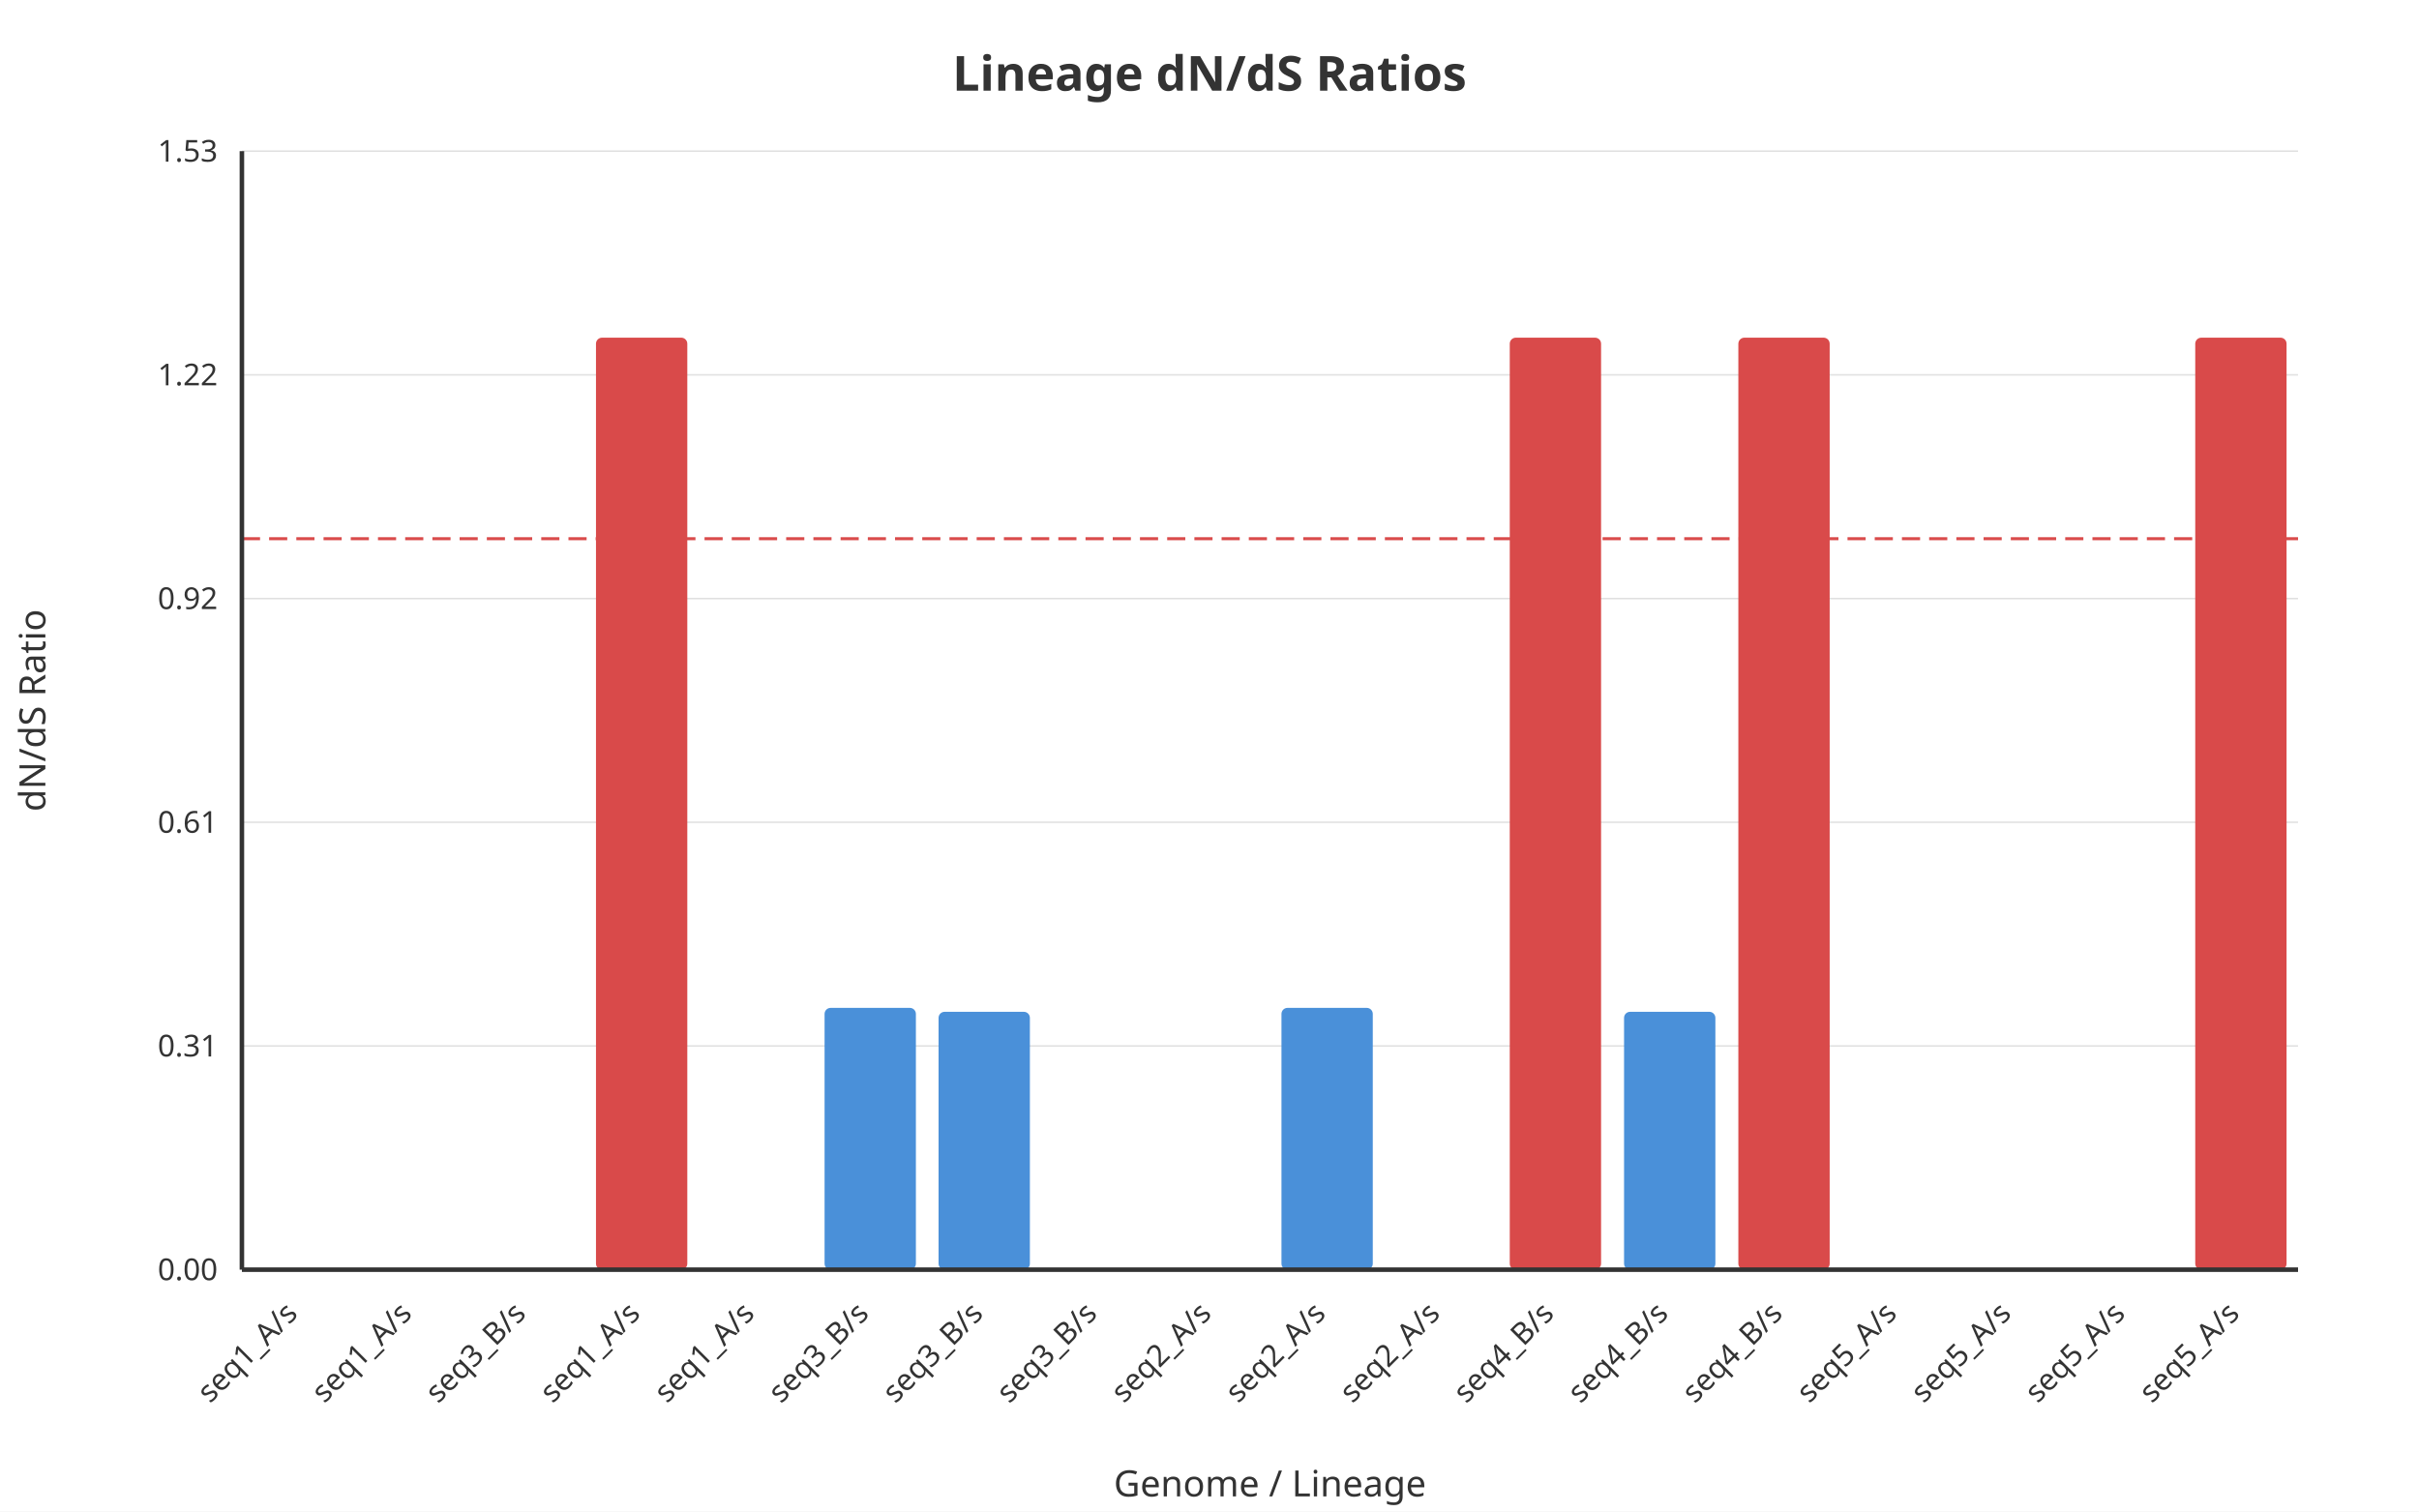
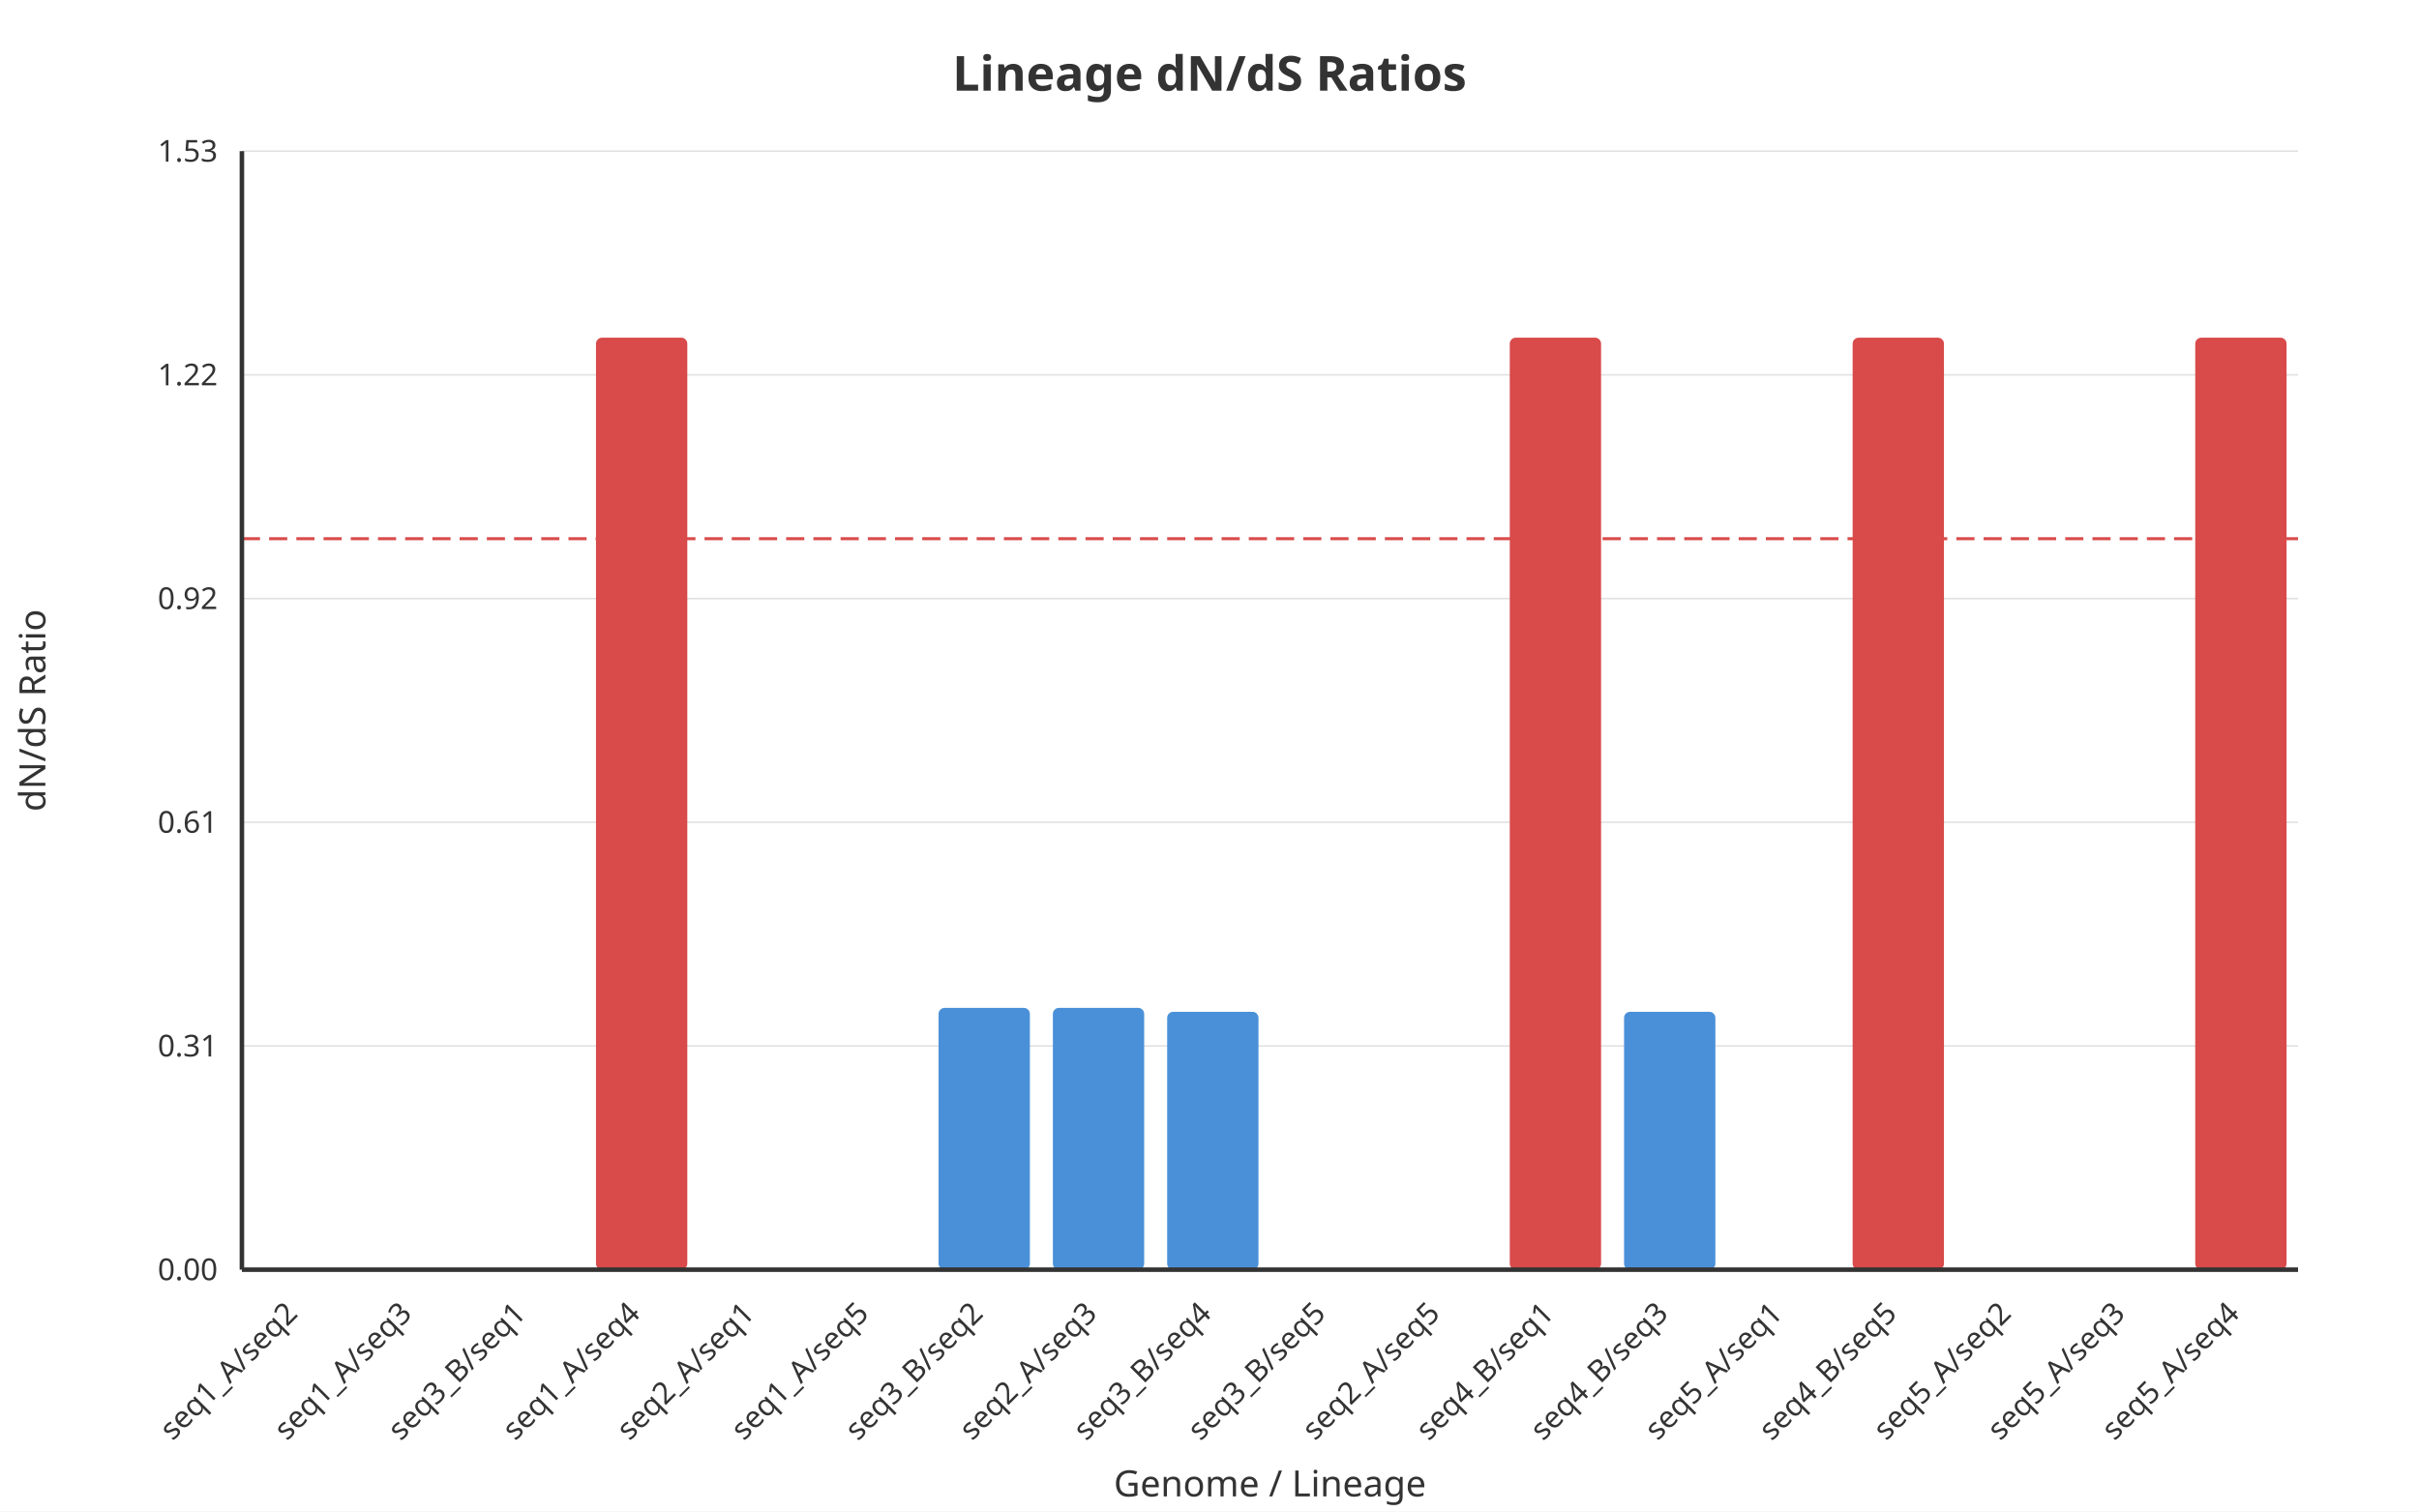
<svg xmlns="http://www.w3.org/2000/svg" viewBox="0 0 800 500" width="800" height="500">
  <style>
  text { font-family: sans-serif; fill: #333333; }
  .title { font-size: 16px; font-weight: bold; text-anchor: middle; }
  .axis-label { font-size: 12px; text-anchor: middle; }
  .tick-label { font-size: 10px; }
  .grid { stroke: #e0e0e0; stroke-width: 0.5; }
</style>
  <rect width="800" height="500" fill="white" />
  <text x="400" y="30" class="title">Lineage dN/dS Ratios</text>
  <line x1="80" y1="420.0" x2="760" y2="420.0" class="grid" />
  <text x="72" y="420.0" class="tick-label" text-anchor="end" dominant-baseline="middle">0.00</text>
  <line x1="80" y1="346.0" x2="760" y2="346.0" class="grid" />
  <text x="72" y="346.0" class="tick-label" text-anchor="end" dominant-baseline="middle">0.31</text>
  <line x1="80" y1="272.0" x2="760" y2="272.0" class="grid" />
  <text x="72" y="272.0" class="tick-label" text-anchor="end" dominant-baseline="middle">0.61</text>
  <line x1="80" y1="198.0" x2="760" y2="198.0" class="grid" />
  <text x="72" y="198.0" class="tick-label" text-anchor="end" dominant-baseline="middle">0.92</text>
  <line x1="80" y1="124.0" x2="760" y2="124.0" class="grid" />
  <text x="72" y="124.0" class="tick-label" text-anchor="end" dominant-baseline="middle">1.22</text>
  <line x1="80" y1="50.0" x2="760" y2="50.0" class="grid" />
  <text x="72" y="50.0" class="tick-label" text-anchor="end" dominant-baseline="middle">1.53</text>
  <line x1="80" y1="178.2" x2="760" y2="178.2" stroke="#d94a4a" stroke-width="1" stroke-dasharray="6,3" />
  <rect x="83.8" y="420.0" width="30.2" height="0.0" fill="#4a90d9" rx="2" />
-   <text x="98.9" y="435.0" class="tick-label" text-anchor="end" transform="rotate(-45,98.9,435.0)" font-size="8">seq1_A/s</text>
+   <text x="98.9" y="435.0" class="tick-label" text-anchor="end" transform="rotate(-45,98.9,435.0)" font-size="8">seq1_A/seq2</text>
  <rect x="121.6" y="420.0" width="30.2" height="0.0" fill="#4a90d9" rx="2" />
-   <text x="136.7" y="435.0" class="tick-label" text-anchor="end" transform="rotate(-45,136.7,435.0)" font-size="8">seq1_A/s</text>
+   <text x="136.7" y="435.0" class="tick-label" text-anchor="end" transform="rotate(-45,136.7,435.0)" font-size="8">seq1_A/seq3</text>
  <rect x="159.3" y="420.0" width="30.2" height="0.0" fill="#4a90d9" rx="2" />
-   <text x="174.4" y="435.0" class="tick-label" text-anchor="end" transform="rotate(-45,174.4,435.0)" font-size="8">seq3_B/s</text>
+   <text x="174.4" y="435.0" class="tick-label" text-anchor="end" transform="rotate(-45,174.4,435.0)" font-size="8">seq3_B/seq1</text>
  <rect x="197.1" y="111.7" width="30.2" height="308.3" fill="#d94a4a" rx="2" />
-   <text x="212.2" y="435.0" class="tick-label" text-anchor="end" transform="rotate(-45,212.2,435.0)" font-size="8">seq1_A/s</text>
+   <text x="212.2" y="435.0" class="tick-label" text-anchor="end" transform="rotate(-45,212.2,435.0)" font-size="8">seq1_A/seq4</text>
  <rect x="234.9" y="420.0" width="30.2" height="0.0" fill="#4a90d9" rx="2" />
-   <text x="250.0" y="435.0" class="tick-label" text-anchor="end" transform="rotate(-45,250.0,435.0)" font-size="8">seq1_A/s</text>
-   <rect x="272.7" y="333.4" width="30.2" height="86.6" fill="#4a90d9" rx="2" />
-   <text x="287.8" y="435.0" class="tick-label" text-anchor="end" transform="rotate(-45,287.8,435.0)" font-size="8">seq3_B/s</text>
-   <rect x="310.4" y="334.7" width="30.2" height="85.3" fill="#4a90d9" rx="2" />
-   <text x="325.6" y="435.0" class="tick-label" text-anchor="end" transform="rotate(-45,325.6,435.0)" font-size="8">seq3_B/s</text>
-   <rect x="348.2" y="420.0" width="30.2" height="0.0" fill="#4a90d9" rx="2" />
-   <text x="363.3" y="435.0" class="tick-label" text-anchor="end" transform="rotate(-45,363.3,435.0)" font-size="8">seq3_B/s</text>
-   <rect x="386.0" y="420.0" width="30.2" height="0.0" fill="#4a90d9" rx="2" />
-   <text x="401.1" y="435.0" class="tick-label" text-anchor="end" transform="rotate(-45,401.1,435.0)" font-size="8">seq2_A/s</text>
-   <rect x="423.8" y="333.4" width="30.2" height="86.6" fill="#4a90d9" rx="2" />
-   <text x="438.9" y="435.0" class="tick-label" text-anchor="end" transform="rotate(-45,438.9,435.0)" font-size="8">seq2_A/s</text>
+   <text x="250.0" y="435.0" class="tick-label" text-anchor="end" transform="rotate(-45,250.0,435.0)" font-size="8">seq2_A/seq1</text>
+   <rect x="272.7" y="420.0" width="30.2" height="0.0" fill="#4a90d9" rx="2" />
+   <text x="287.8" y="435.0" class="tick-label" text-anchor="end" transform="rotate(-45,287.8,435.0)" font-size="8">seq1_A/seq5</text>
+   <rect x="310.4" y="333.4" width="30.2" height="86.6" fill="#4a90d9" rx="2" />
+   <text x="325.6" y="435.0" class="tick-label" text-anchor="end" transform="rotate(-45,325.6,435.0)" font-size="8">seq3_B/seq2</text>
+   <rect x="348.2" y="333.4" width="30.2" height="86.6" fill="#4a90d9" rx="2" />
+   <text x="363.3" y="435.0" class="tick-label" text-anchor="end" transform="rotate(-45,363.3,435.0)" font-size="8">seq2_A/seq3</text>
+   <rect x="386.0" y="334.7" width="30.2" height="85.3" fill="#4a90d9" rx="2" />
+   <text x="401.1" y="435.0" class="tick-label" text-anchor="end" transform="rotate(-45,401.1,435.0)" font-size="8">seq3_B/seq4</text>
+   <rect x="423.8" y="420.0" width="30.2" height="0.0" fill="#4a90d9" rx="2" />
+   <text x="438.9" y="435.0" class="tick-label" text-anchor="end" transform="rotate(-45,438.9,435.0)" font-size="8">seq3_B/seq5</text>
  <rect x="461.6" y="420.0" width="30.2" height="0.0" fill="#4a90d9" rx="2" />
-   <text x="476.7" y="435.0" class="tick-label" text-anchor="end" transform="rotate(-45,476.7,435.0)" font-size="8">seq2_A/s</text>
+   <text x="476.7" y="435.0" class="tick-label" text-anchor="end" transform="rotate(-45,476.7,435.0)" font-size="8">seq2_A/seq5</text>
  <rect x="499.3" y="111.7" width="30.2" height="308.3" fill="#d94a4a" rx="2" />
-   <text x="514.4" y="435.0" class="tick-label" text-anchor="end" transform="rotate(-45,514.4,435.0)" font-size="8">seq4_B/s</text>
+   <text x="514.4" y="435.0" class="tick-label" text-anchor="end" transform="rotate(-45,514.4,435.0)" font-size="8">seq4_B/seq1</text>
  <rect x="537.1" y="334.7" width="30.2" height="85.3" fill="#4a90d9" rx="2" />
-   <text x="552.2" y="435.0" class="tick-label" text-anchor="end" transform="rotate(-45,552.2,435.0)" font-size="8">seq4_B/s</text>
-   <rect x="574.9" y="111.7" width="30.2" height="308.3" fill="#d94a4a" rx="2" />
-   <text x="590.0" y="435.0" class="tick-label" text-anchor="end" transform="rotate(-45,590.0,435.0)" font-size="8">seq4_B/s</text>
-   <rect x="612.7" y="420.0" width="30.2" height="0.0" fill="#4a90d9" rx="2" />
-   <text x="627.8" y="435.0" class="tick-label" text-anchor="end" transform="rotate(-45,627.8,435.0)" font-size="8">seq5_A/s</text>
+   <text x="552.2" y="435.0" class="tick-label" text-anchor="end" transform="rotate(-45,552.2,435.0)" font-size="8">seq4_B/seq3</text>
+   <rect x="574.9" y="420.0" width="30.2" height="0.0" fill="#4a90d9" rx="2" />
+   <text x="590.0" y="435.0" class="tick-label" text-anchor="end" transform="rotate(-45,590.0,435.0)" font-size="8">seq5_A/seq1</text>
+   <rect x="612.7" y="111.7" width="30.2" height="308.3" fill="#d94a4a" rx="2" />
+   <text x="627.8" y="435.0" class="tick-label" text-anchor="end" transform="rotate(-45,627.8,435.0)" font-size="8">seq4_B/seq5</text>
  <rect x="650.4" y="420.0" width="30.2" height="0.0" fill="#4a90d9" rx="2" />
-   <text x="665.6" y="435.0" class="tick-label" text-anchor="end" transform="rotate(-45,665.6,435.0)" font-size="8">seq5_A/s</text>
+   <text x="665.6" y="435.0" class="tick-label" text-anchor="end" transform="rotate(-45,665.6,435.0)" font-size="8">seq5_A/seq2</text>
  <rect x="688.2" y="420.0" width="30.2" height="0.0" fill="#4a90d9" rx="2" />
-   <text x="703.3" y="435.0" class="tick-label" text-anchor="end" transform="rotate(-45,703.3,435.0)" font-size="8">seq5_A/s</text>
+   <text x="703.3" y="435.0" class="tick-label" text-anchor="end" transform="rotate(-45,703.3,435.0)" font-size="8">seq5_A/seq3</text>
  <rect x="726.0" y="111.7" width="30.2" height="308.3" fill="#d94a4a" rx="2" />
-   <text x="741.1" y="435.0" class="tick-label" text-anchor="end" transform="rotate(-45,741.1,435.0)" font-size="8">seq5_A/s</text>
+   <text x="741.1" y="435.0" class="tick-label" text-anchor="end" transform="rotate(-45,741.1,435.0)" font-size="8">seq5_A/seq4</text>
  <line x1="80" y1="50" x2="80" y2="420" stroke="#333333" stroke-width="1.5" />
  <line x1="80" y1="420" x2="760" y2="420" stroke="#333333" stroke-width="1.5" />
  <text x="420.0" y="495.0" class="axis-label">Genome / Lineage</text>
  <text x="15" y="235.0" class="axis-label" transform="rotate(-90,15,235.0)">dN/dS Ratio</text>
</svg>
